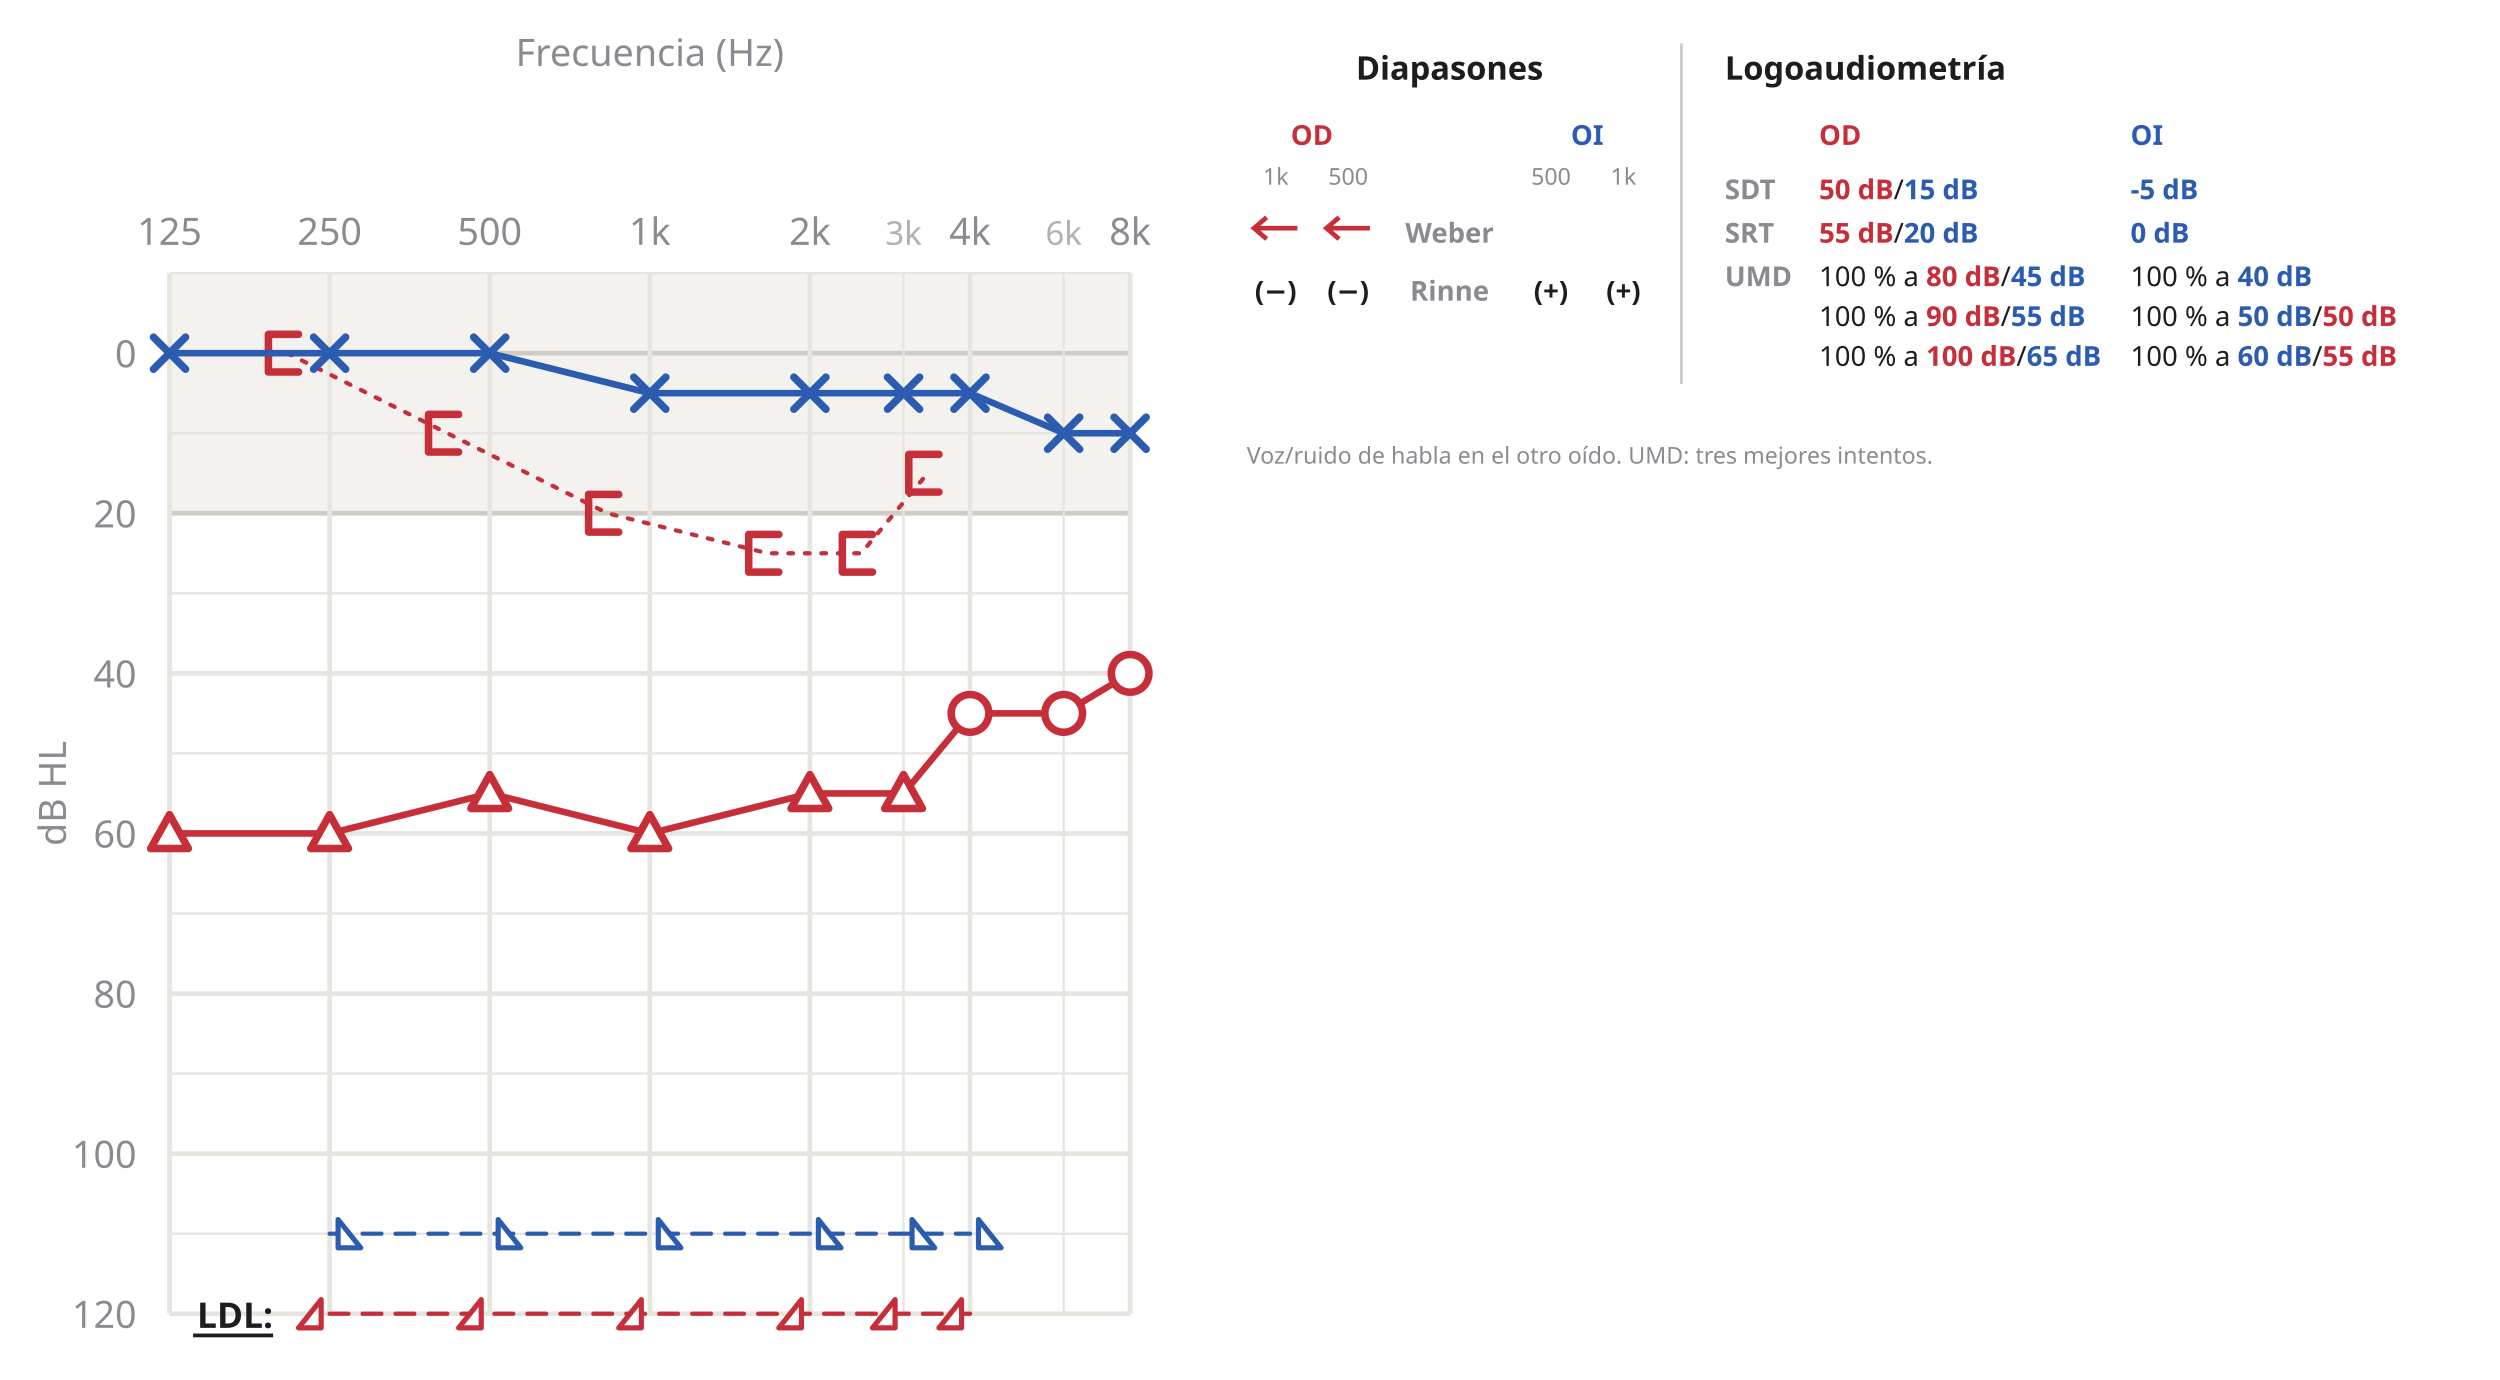
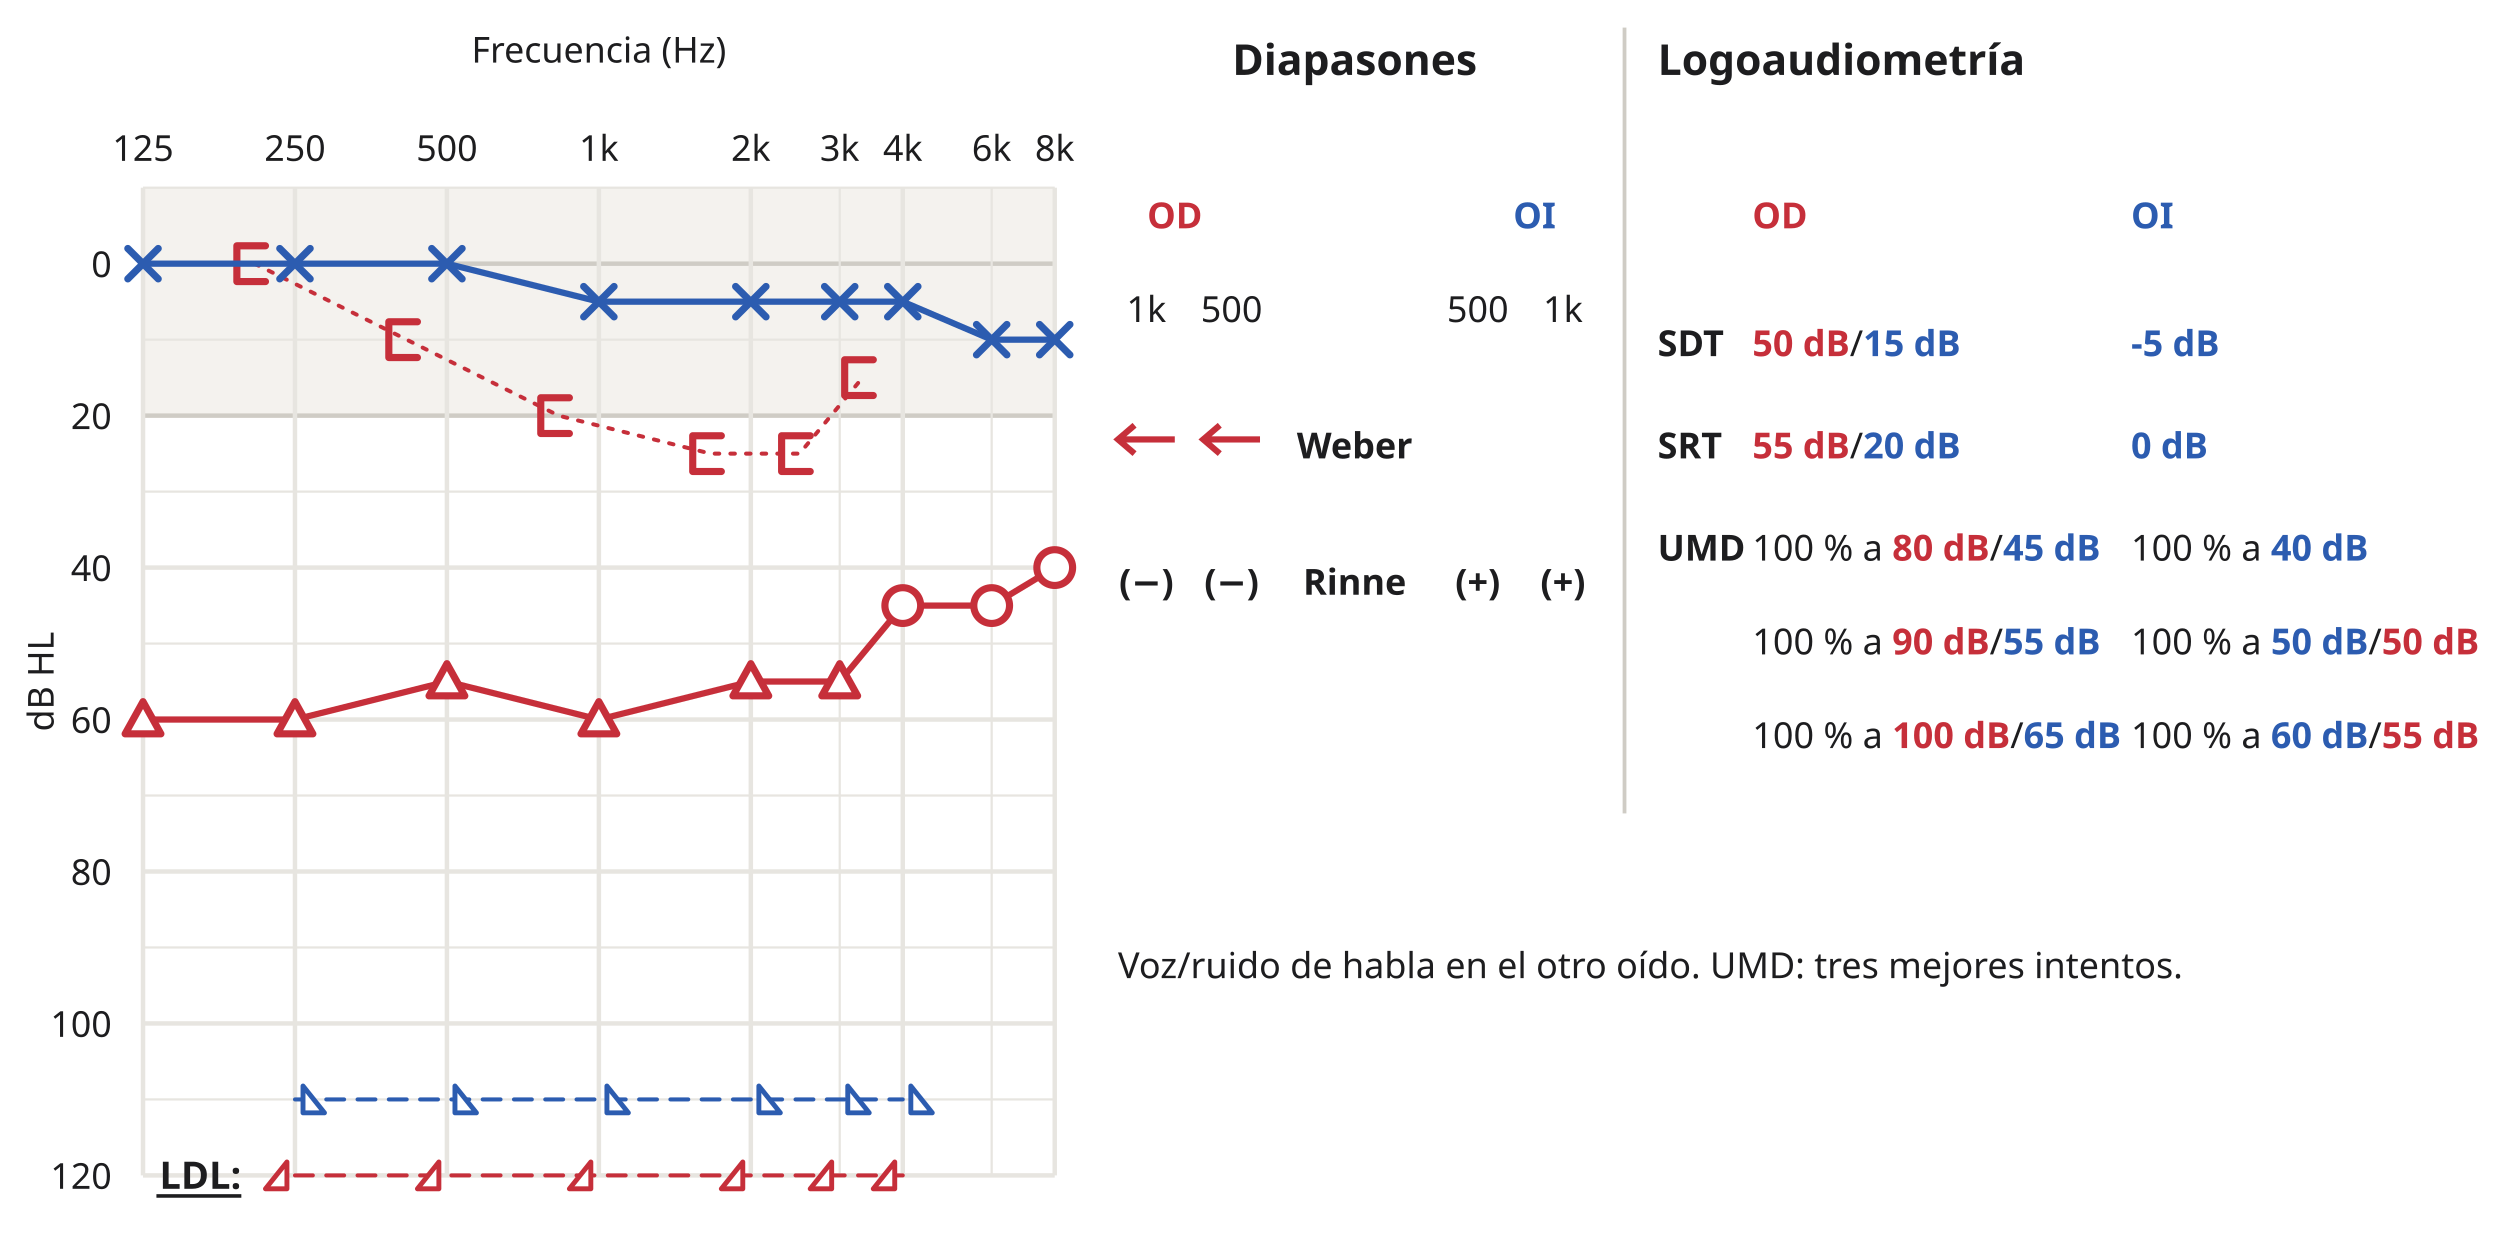
- <svg xmlns="http://www.w3.org/2000/svg" width="690.2" height="380.9" viewBox="0 0 690.2 380.9" font-family="'Plus Jakarta Sans', sans-serif">
+ <svg xmlns="http://www.w3.org/2000/svg" width="727.2" height="360.1" viewBox="0 0 727.2 360.1" font-family="'Plus Jakarta Sans', sans-serif">
  <g transform="scale(1.3)">
    <rect width="100%" height="100%" fill="#ffffff" />
-     <rect x="36" y="58" width="204" height="51" fill="#f4f2ee" stroke="none" stroke-width="0" />
-     <line x1="36" y1="58" x2="240" y2="58" stroke="#e7e5e0" stroke-width="0.5" />
-     <line x1="36" y1="75" x2="240" y2="75" stroke="#cfccc5" stroke-width="1" />
-     <text x="29" y="78" font-size="8" fill="#8a8a90" text-anchor="end" font-weight="400">0</text>
-     <line x1="36" y1="92" x2="240" y2="92" stroke="#e7e5e0" stroke-width="0.5" />
-     <line x1="36" y1="109" x2="240" y2="109" stroke="#cfccc5" stroke-width="1" />
-     <text x="29" y="112" font-size="8" fill="#8a8a90" text-anchor="end" font-weight="400">20</text>
-     <line x1="36" y1="126" x2="240" y2="126" stroke="#e7e5e0" stroke-width="0.5" />
-     <line x1="36" y1="143" x2="240" y2="143" stroke="#e7e5e0" stroke-width="1" />
-     <text x="29" y="146" font-size="8" fill="#8a8a90" text-anchor="end" font-weight="400">40</text>
-     <line x1="36" y1="160" x2="240" y2="160" stroke="#e7e5e0" stroke-width="0.5" />
-     <line x1="36" y1="177" x2="240" y2="177" stroke="#e7e5e0" stroke-width="1" />
-     <text x="29" y="180" font-size="8" fill="#8a8a90" text-anchor="end" font-weight="400">60</text>
-     <line x1="36" y1="194" x2="240" y2="194" stroke="#e7e5e0" stroke-width="0.5" />
-     <line x1="36" y1="211" x2="240" y2="211" stroke="#e7e5e0" stroke-width="1" />
-     <text x="29" y="214" font-size="8" fill="#8a8a90" text-anchor="end" font-weight="400">80</text>
-     <line x1="36" y1="228" x2="240" y2="228" stroke="#e7e5e0" stroke-width="0.5" />
-     <line x1="36" y1="245" x2="240" y2="245" stroke="#e7e5e0" stroke-width="1" />
-     <text x="29" y="248" font-size="8" fill="#8a8a90" text-anchor="end" font-weight="400">100</text>
-     <line x1="36" y1="262" x2="240" y2="262" stroke="#e7e5e0" stroke-width="0.5" />
-     <line x1="36" y1="279" x2="240" y2="279" stroke="#e7e5e0" stroke-width="1" />
-     <text x="29" y="282" font-size="8" fill="#8a8a90" text-anchor="end" font-weight="400">120</text>
-     <line x1="36" y1="58" x2="36" y2="279" stroke="#e7e5e0" stroke-width="1" />
-     <text x="36" y="52" font-size="8" fill="#8a8a90" text-anchor="middle" font-weight="400">125</text>
-     <line x1="70" y1="58" x2="70" y2="279" stroke="#e7e5e0" stroke-width="1" />
-     <text x="70" y="52" font-size="8" fill="#8a8a90" text-anchor="middle" font-weight="400">250</text>
-     <line x1="104" y1="58" x2="104" y2="279" stroke="#e7e5e0" stroke-width="1" />
-     <text x="104" y="52" font-size="8" fill="#8a8a90" text-anchor="middle" font-weight="400">500</text>
-     <line x1="138" y1="58" x2="138" y2="279" stroke="#e7e5e0" stroke-width="1" />
-     <text x="138" y="52" font-size="8" fill="#8a8a90" text-anchor="middle" font-weight="400">1k</text>
-     <line x1="172" y1="58" x2="172" y2="279" stroke="#e7e5e0" stroke-width="1" />
-     <text x="172" y="52" font-size="8" fill="#8a8a90" text-anchor="middle" font-weight="400">2k</text>
-     <line x1="191.89" y1="58" x2="191.89" y2="279" stroke="#e7e5e0" stroke-width="0.5" />
-     <text x="191.89" y="52" font-size="7" fill="#b0b0b5" text-anchor="middle" font-weight="400">3k</text>
-     <line x1="206" y1="58" x2="206" y2="279" stroke="#e7e5e0" stroke-width="1" />
-     <text x="206" y="52" font-size="8" fill="#8a8a90" text-anchor="middle" font-weight="400">4k</text>
-     <line x1="225.89" y1="58" x2="225.89" y2="279" stroke="#e7e5e0" stroke-width="0.5" />
-     <text x="225.89" y="52" font-size="7" fill="#b0b0b5" text-anchor="middle" font-weight="400">6k</text>
-     <line x1="240" y1="58" x2="240" y2="279" stroke="#e7e5e0" stroke-width="1" />
-     <text x="240" y="52" font-size="8" fill="#8a8a90" text-anchor="middle" font-weight="400">8k</text>
-     <path d="M36,177 L70,177 L104,168.5 L138,177 L172,168.5 L191.89,168.5 L206,151.5 L225.89,151.5 L240,143" fill="none" stroke="#c62f3a" stroke-width="1.4" stroke-opacity="1.0" stroke-linejoin="round" stroke-linecap="round" />
-     <path d="M61,75 L95,92 L129,109 L163,117.5 L182.89,117.5 L197,100.5" fill="none" stroke="#c62f3a" stroke-width="0.9" stroke-opacity="1.0" stroke-linejoin="round" stroke-linecap="round" stroke-dasharray="1 2.5" />
-     <path d="M70,279 L104,279 L138,279 L172,279 L191.89,279 L206,279" fill="none" stroke="#c62f3a" stroke-width="0.9" stroke-opacity="1.0" stroke-linejoin="round" stroke-linecap="round" stroke-dasharray="4 3" />
-     <text x="58" y="282" font-size="7.5" fill="#1d1d1f" text-anchor="end" font-weight="700">LDL:</text>
-     <line x1="41" y1="283.6" x2="58" y2="283.6" stroke="#1d1d1f" stroke-width="0.8" />
-     <path d="M68.20,276.00 L68.20,282.00 L63.40,282.00 Z" fill="#ffffff" stroke="#c62f3a" stroke-width="1.1" stroke-linejoin="round" stroke-linecap="round" />
-     <path d="M102.20,276.00 L102.20,282.00 L97.40,282.00 Z" fill="#ffffff" stroke="#c62f3a" stroke-width="1.1" stroke-linejoin="round" stroke-linecap="round" />
-     <path d="M136.20,276.00 L136.20,282.00 L131.40,282.00 Z" fill="#ffffff" stroke="#c62f3a" stroke-width="1.1" stroke-linejoin="round" stroke-linecap="round" />
-     <path d="M170.20,276.00 L170.20,282.00 L165.40,282.00 Z" fill="#ffffff" stroke="#c62f3a" stroke-width="1.1" stroke-linejoin="round" stroke-linecap="round" />
-     <path d="M190.09,276.00 L190.09,282.00 L185.29,282.00 Z" fill="#ffffff" stroke="#c62f3a" stroke-width="1.1" stroke-linejoin="round" stroke-linecap="round" />
-     <path d="M204.20,276.00 L204.20,282.00 L199.40,282.00 Z" fill="#ffffff" stroke="#c62f3a" stroke-width="1.1" stroke-linejoin="round" stroke-linecap="round" />
-     <path d="M36.00,173.00 L32.00,180.20 L40.00,180.20 Z" fill="#ffffff" stroke="#c62f3a" stroke-width="1.6" stroke-linejoin="round" stroke-linecap="round" />
-     <path d="M70.00,173.00 L66.00,180.20 L74.00,180.20 Z" fill="#ffffff" stroke="#c62f3a" stroke-width="1.6" stroke-linejoin="round" stroke-linecap="round" />
-     <path d="M104.00,164.50 L100.00,171.70 L108.00,171.70 Z" fill="#ffffff" stroke="#c62f3a" stroke-width="1.6" stroke-linejoin="round" stroke-linecap="round" />
-     <path d="M138.00,173.00 L134.00,180.20 L142.00,180.20 Z" fill="#ffffff" stroke="#c62f3a" stroke-width="1.6" stroke-linejoin="round" stroke-linecap="round" />
-     <path d="M172.00,164.50 L168.00,171.70 L176.00,171.70 Z" fill="#ffffff" stroke="#c62f3a" stroke-width="1.6" stroke-linejoin="round" stroke-linecap="round" />
-     <path d="M191.89,164.50 L187.89,171.70 L195.89,171.70 Z" fill="#ffffff" stroke="#c62f3a" stroke-width="1.6" stroke-linejoin="round" stroke-linecap="round" />
-     <circle cx="206" cy="151.5" r="4" fill="#ffffff" stroke="#c62f3a" stroke-width="1.6" />
-     <circle cx="225.89" cy="151.5" r="4" fill="#ffffff" stroke="#c62f3a" stroke-width="1.6" />
-     <circle cx="240" cy="143" r="4" fill="#ffffff" stroke="#c62f3a" stroke-width="1.6" />
-     <path d="M63.40,71.00 L57.00,71.00 L57.00,79.00 L63.40,79.00" fill="none" stroke="#c62f3a" stroke-width="1.6" stroke-linejoin="round" stroke-linecap="round" />
-     <path d="M97.40,88.00 L91.00,88.00 L91.00,96.00 L97.40,96.00" fill="none" stroke="#c62f3a" stroke-width="1.6" stroke-linejoin="round" stroke-linecap="round" />
-     <path d="M131.40,105.00 L125.00,105.00 L125.00,113.00 L131.40,113.00" fill="none" stroke="#c62f3a" stroke-width="1.6" stroke-linejoin="round" stroke-linecap="round" />
-     <path d="M165.40,113.50 L159.00,113.50 L159.00,121.50 L165.40,121.50" fill="none" stroke="#c62f3a" stroke-width="1.6" stroke-linejoin="round" stroke-linecap="round" />
-     <path d="M185.29,113.50 L178.89,113.50 L178.89,121.50 L185.29,121.50" fill="none" stroke="#c62f3a" stroke-width="1.6" stroke-linejoin="round" stroke-linecap="round" />
-     <path d="M199.40,96.50 L193.00,96.50 L193.00,104.50 L199.40,104.50" fill="none" stroke="#c62f3a" stroke-width="1.6" stroke-linejoin="round" stroke-linecap="round" />
-     <path d="M36,75 L70,75 L104,75 L138,83.5 L172,83.5 L191.89,83.5 L206,83.5 L225.89,92 L240,92" fill="none" stroke="#2c5cb0" stroke-width="1.4" stroke-opacity="1.0" stroke-linejoin="round" stroke-linecap="round" />
-     <path d="M70,262 L104,262 L138,262 L172,262 L191.89,262 L206,262" fill="none" stroke="#2c5cb0" stroke-width="0.9" stroke-opacity="1.0" stroke-linejoin="round" stroke-linecap="round" stroke-dasharray="4 3" />
-     <path d="M71.80,259.00 L71.80,265.00 L76.60,265.00 Z" fill="#ffffff" stroke="#2c5cb0" stroke-width="1.1" stroke-linejoin="round" stroke-linecap="round" />
-     <path d="M105.80,259.00 L105.80,265.00 L110.60,265.00 Z" fill="#ffffff" stroke="#2c5cb0" stroke-width="1.1" stroke-linejoin="round" stroke-linecap="round" />
-     <path d="M139.80,259.00 L139.80,265.00 L144.60,265.00 Z" fill="#ffffff" stroke="#2c5cb0" stroke-width="1.1" stroke-linejoin="round" stroke-linecap="round" />
-     <path d="M173.80,259.00 L173.80,265.00 L178.60,265.00 Z" fill="#ffffff" stroke="#2c5cb0" stroke-width="1.1" stroke-linejoin="round" stroke-linecap="round" />
-     <path d="M193.69,259.00 L193.69,265.00 L198.49,265.00 Z" fill="#ffffff" stroke="#2c5cb0" stroke-width="1.1" stroke-linejoin="round" stroke-linecap="round" />
-     <path d="M207.80,259.00 L207.80,265.00 L212.60,265.00 Z" fill="#ffffff" stroke="#2c5cb0" stroke-width="1.1" stroke-linejoin="round" stroke-linecap="round" />
-     <path d="M32.60,71.60 L39.40,78.40 M32.60,78.40 L39.40,71.60" fill="none" stroke="#2c5cb0" stroke-width="1.6" stroke-linejoin="round" stroke-linecap="round" />
-     <path d="M66.60,71.60 L73.40,78.40 M66.60,78.40 L73.40,71.60" fill="none" stroke="#2c5cb0" stroke-width="1.6" stroke-linejoin="round" stroke-linecap="round" />
-     <path d="M100.60,71.60 L107.40,78.40 M100.60,78.40 L107.40,71.60" fill="none" stroke="#2c5cb0" stroke-width="1.6" stroke-linejoin="round" stroke-linecap="round" />
-     <path d="M134.60,80.10 L141.40,86.90 M134.60,86.90 L141.40,80.10" fill="none" stroke="#2c5cb0" stroke-width="1.6" stroke-linejoin="round" stroke-linecap="round" />
-     <path d="M168.60,80.10 L175.40,86.90 M168.60,86.90 L175.40,80.10" fill="none" stroke="#2c5cb0" stroke-width="1.6" stroke-linejoin="round" stroke-linecap="round" />
-     <path d="M188.49,80.10 L195.29,86.90 M188.49,86.90 L195.29,80.10" fill="none" stroke="#2c5cb0" stroke-width="1.6" stroke-linejoin="round" stroke-linecap="round" />
-     <path d="M202.60,80.10 L209.40,86.90 M202.60,86.90 L209.40,80.10" fill="none" stroke="#2c5cb0" stroke-width="1.6" stroke-linejoin="round" stroke-linecap="round" />
-     <path d="M222.49,88.60 L229.29,95.40 M222.49,95.40 L229.29,88.60" fill="none" stroke="#2c5cb0" stroke-width="1.6" stroke-linejoin="round" stroke-linecap="round" />
-     <path d="M236.60,88.60 L243.40,95.40 M236.60,95.40 L243.40,88.60" fill="none" stroke="#2c5cb0" stroke-width="1.6" stroke-linejoin="round" stroke-linecap="round" />
-     <text x="14" y="168.5" font-size="8" fill="#8a8a90" text-anchor="middle" font-weight="400" transform="rotate(-90 14 168.5)">dB HL</text>
-     <text x="138" y="14" font-size="8" fill="#8a8a90" text-anchor="middle" font-weight="400">Frecuencia (Hz)</text>
+     <rect x="32" y="42" width="204" height="51" fill="#f4f2ee" stroke="none" stroke-width="0" />
+     <line x1="32" y1="42" x2="236" y2="42" stroke="#e7e5e0" stroke-width="0.5" />
+     <line x1="32" y1="59" x2="236" y2="59" stroke="#cfccc5" stroke-width="1" />
+     <text x="25" y="62" font-size="8" fill="#1d1d1f" text-anchor="end" font-weight="400">0</text>
+     <line x1="32" y1="76" x2="236" y2="76" stroke="#e7e5e0" stroke-width="0.5" />
+     <line x1="32" y1="93" x2="236" y2="93" stroke="#cfccc5" stroke-width="1" />
+     <text x="25" y="96" font-size="8" fill="#1d1d1f" text-anchor="end" font-weight="400">20</text>
+     <line x1="32" y1="110" x2="236" y2="110" stroke="#e7e5e0" stroke-width="0.5" />
+     <line x1="32" y1="127" x2="236" y2="127" stroke="#e7e5e0" stroke-width="1" />
+     <text x="25" y="130" font-size="8" fill="#1d1d1f" text-anchor="end" font-weight="400">40</text>
+     <line x1="32" y1="144" x2="236" y2="144" stroke="#e7e5e0" stroke-width="0.5" />
+     <line x1="32" y1="161" x2="236" y2="161" stroke="#e7e5e0" stroke-width="1" />
+     <text x="25" y="164" font-size="8" fill="#1d1d1f" text-anchor="end" font-weight="400">60</text>
+     <line x1="32" y1="178" x2="236" y2="178" stroke="#e7e5e0" stroke-width="0.5" />
+     <line x1="32" y1="195" x2="236" y2="195" stroke="#e7e5e0" stroke-width="1" />
+     <text x="25" y="198" font-size="8" fill="#1d1d1f" text-anchor="end" font-weight="400">80</text>
+     <line x1="32" y1="212" x2="236" y2="212" stroke="#e7e5e0" stroke-width="0.5" />
+     <line x1="32" y1="229" x2="236" y2="229" stroke="#e7e5e0" stroke-width="1" />
+     <text x="25" y="232" font-size="8" fill="#1d1d1f" text-anchor="end" font-weight="400">100</text>
+     <line x1="32" y1="246" x2="236" y2="246" stroke="#e7e5e0" stroke-width="0.5" />
+     <line x1="32" y1="263" x2="236" y2="263" stroke="#e7e5e0" stroke-width="1" />
+     <text x="25" y="266" font-size="8" fill="#1d1d1f" text-anchor="end" font-weight="400">120</text>
+     <line x1="32" y1="42" x2="32" y2="263" stroke="#e7e5e0" stroke-width="1" />
+     <text x="32" y="36" font-size="8" fill="#1d1d1f" text-anchor="middle" font-weight="400">125</text>
+     <line x1="66" y1="42" x2="66" y2="263" stroke="#e7e5e0" stroke-width="1" />
+     <text x="66" y="36" font-size="8" fill="#1d1d1f" text-anchor="middle" font-weight="400">250</text>
+     <line x1="100" y1="42" x2="100" y2="263" stroke="#e7e5e0" stroke-width="1" />
+     <text x="100" y="36" font-size="8" fill="#1d1d1f" text-anchor="middle" font-weight="400">500</text>
+     <line x1="134" y1="42" x2="134" y2="263" stroke="#e7e5e0" stroke-width="1" />
+     <text x="134" y="36" font-size="8" fill="#1d1d1f" text-anchor="middle" font-weight="400">1k</text>
+     <line x1="168" y1="42" x2="168" y2="263" stroke="#e7e5e0" stroke-width="1" />
+     <text x="168" y="36" font-size="8" fill="#1d1d1f" text-anchor="middle" font-weight="400">2k</text>
+     <line x1="187.89" y1="42" x2="187.89" y2="263" stroke="#e7e5e0" stroke-width="0.5" />
+     <text x="187.89" y="36" font-size="8" fill="#1d1d1f" text-anchor="middle" font-weight="400">3k</text>
+     <line x1="202" y1="42" x2="202" y2="263" stroke="#e7e5e0" stroke-width="1" />
+     <text x="202" y="36" font-size="8" fill="#1d1d1f" text-anchor="middle" font-weight="400">4k</text>
+     <line x1="221.89" y1="42" x2="221.89" y2="263" stroke="#e7e5e0" stroke-width="0.5" />
+     <text x="221.89" y="36" font-size="8" fill="#1d1d1f" text-anchor="middle" font-weight="400">6k</text>
+     <line x1="236" y1="42" x2="236" y2="263" stroke="#e7e5e0" stroke-width="1" />
+     <text x="236" y="36" font-size="8" fill="#1d1d1f" text-anchor="middle" font-weight="400">8k</text>
+     <path d="M32,161 L66,161 L100,152.5 L134,161 L168,152.5 L187.89,152.5 L202,135.5 L221.89,135.5 L236,127" fill="none" stroke="#c62f3a" stroke-width="1.4" stroke-opacity="1.0" stroke-linejoin="round" stroke-linecap="round" />
+     <path d="M57,59 L91,76 L125,93 L159,101.5 L178.89,101.5 L193,84.5" fill="none" stroke="#c62f3a" stroke-width="0.9" stroke-opacity="1.0" stroke-linejoin="round" stroke-linecap="round" stroke-dasharray="1 2.5" />
+     <path d="M66,263 L100,263 L134,263 L168,263 L187.89,263 L202,263" fill="none" stroke="#c62f3a" stroke-width="0.9" stroke-opacity="1.0" stroke-linejoin="round" stroke-linecap="round" stroke-dasharray="4 3" />
+     <text x="54" y="266" font-size="8.5" fill="#1d1d1f" text-anchor="end" font-weight="700">LDL:</text>
+     <line x1="35" y1="267.6" x2="54" y2="267.6" stroke="#1d1d1f" stroke-width="0.8" />
+     <path d="M64.20,260.00 L64.20,266.00 L59.40,266.00 Z" fill="#ffffff" stroke="#c62f3a" stroke-width="1.1" stroke-linejoin="round" stroke-linecap="round" />
+     <path d="M98.20,260.00 L98.20,266.00 L93.40,266.00 Z" fill="#ffffff" stroke="#c62f3a" stroke-width="1.1" stroke-linejoin="round" stroke-linecap="round" />
+     <path d="M132.20,260.00 L132.20,266.00 L127.40,266.00 Z" fill="#ffffff" stroke="#c62f3a" stroke-width="1.1" stroke-linejoin="round" stroke-linecap="round" />
+     <path d="M166.20,260.00 L166.20,266.00 L161.40,266.00 Z" fill="#ffffff" stroke="#c62f3a" stroke-width="1.1" stroke-linejoin="round" stroke-linecap="round" />
+     <path d="M186.09,260.00 L186.09,266.00 L181.29,266.00 Z" fill="#ffffff" stroke="#c62f3a" stroke-width="1.1" stroke-linejoin="round" stroke-linecap="round" />
+     <path d="M200.20,260.00 L200.20,266.00 L195.40,266.00 Z" fill="#ffffff" stroke="#c62f3a" stroke-width="1.1" stroke-linejoin="round" stroke-linecap="round" />
+     <path d="M32.00,157.00 L28.00,164.20 L36.00,164.20 Z" fill="#ffffff" stroke="#c62f3a" stroke-width="1.6" stroke-linejoin="round" stroke-linecap="round" />
+     <path d="M66.00,157.00 L62.00,164.20 L70.00,164.20 Z" fill="#ffffff" stroke="#c62f3a" stroke-width="1.6" stroke-linejoin="round" stroke-linecap="round" />
+     <path d="M100.00,148.50 L96.00,155.70 L104.00,155.70 Z" fill="#ffffff" stroke="#c62f3a" stroke-width="1.6" stroke-linejoin="round" stroke-linecap="round" />
+     <path d="M134.00,157.00 L130.00,164.20 L138.00,164.20 Z" fill="#ffffff" stroke="#c62f3a" stroke-width="1.6" stroke-linejoin="round" stroke-linecap="round" />
+     <path d="M168.00,148.50 L164.00,155.70 L172.00,155.70 Z" fill="#ffffff" stroke="#c62f3a" stroke-width="1.6" stroke-linejoin="round" stroke-linecap="round" />
+     <path d="M187.89,148.50 L183.89,155.70 L191.89,155.70 Z" fill="#ffffff" stroke="#c62f3a" stroke-width="1.6" stroke-linejoin="round" stroke-linecap="round" />
+     <circle cx="202" cy="135.5" r="4" fill="#ffffff" stroke="#c62f3a" stroke-width="1.6" />
+     <circle cx="221.89" cy="135.5" r="4" fill="#ffffff" stroke="#c62f3a" stroke-width="1.6" />
+     <circle cx="236" cy="127" r="4" fill="#ffffff" stroke="#c62f3a" stroke-width="1.6" />
+     <path d="M59.40,55.00 L53.00,55.00 L53.00,63.00 L59.40,63.00" fill="none" stroke="#c62f3a" stroke-width="1.6" stroke-linejoin="round" stroke-linecap="round" />
+     <path d="M93.40,72.00 L87.00,72.00 L87.00,80.00 L93.40,80.00" fill="none" stroke="#c62f3a" stroke-width="1.6" stroke-linejoin="round" stroke-linecap="round" />
+     <path d="M127.40,89.00 L121.00,89.00 L121.00,97.00 L127.40,97.00" fill="none" stroke="#c62f3a" stroke-width="1.6" stroke-linejoin="round" stroke-linecap="round" />
+     <path d="M161.40,97.50 L155.00,97.50 L155.00,105.50 L161.40,105.50" fill="none" stroke="#c62f3a" stroke-width="1.6" stroke-linejoin="round" stroke-linecap="round" />
+     <path d="M181.29,97.50 L174.89,97.50 L174.89,105.50 L181.29,105.50" fill="none" stroke="#c62f3a" stroke-width="1.6" stroke-linejoin="round" stroke-linecap="round" />
+     <path d="M195.40,80.50 L189.00,80.50 L189.00,88.50 L195.40,88.50" fill="none" stroke="#c62f3a" stroke-width="1.6" stroke-linejoin="round" stroke-linecap="round" />
+     <path d="M32,59 L66,59 L100,59 L134,67.5 L168,67.5 L187.89,67.5 L202,67.5 L221.89,76 L236,76" fill="none" stroke="#2c5cb0" stroke-width="1.4" stroke-opacity="1.0" stroke-linejoin="round" stroke-linecap="round" />
+     <path d="M66,246 L100,246 L134,246 L168,246 L187.89,246 L202,246" fill="none" stroke="#2c5cb0" stroke-width="0.9" stroke-opacity="1.0" stroke-linejoin="round" stroke-linecap="round" stroke-dasharray="4 3" />
+     <path d="M67.80,243.00 L67.80,249.00 L72.60,249.00 Z" fill="#ffffff" stroke="#2c5cb0" stroke-width="1.1" stroke-linejoin="round" stroke-linecap="round" />
+     <path d="M101.80,243.00 L101.80,249.00 L106.60,249.00 Z" fill="#ffffff" stroke="#2c5cb0" stroke-width="1.1" stroke-linejoin="round" stroke-linecap="round" />
+     <path d="M135.80,243.00 L135.80,249.00 L140.60,249.00 Z" fill="#ffffff" stroke="#2c5cb0" stroke-width="1.1" stroke-linejoin="round" stroke-linecap="round" />
+     <path d="M169.80,243.00 L169.80,249.00 L174.60,249.00 Z" fill="#ffffff" stroke="#2c5cb0" stroke-width="1.1" stroke-linejoin="round" stroke-linecap="round" />
+     <path d="M189.69,243.00 L189.69,249.00 L194.49,249.00 Z" fill="#ffffff" stroke="#2c5cb0" stroke-width="1.1" stroke-linejoin="round" stroke-linecap="round" />
+     <path d="M203.80,243.00 L203.80,249.00 L208.60,249.00 Z" fill="#ffffff" stroke="#2c5cb0" stroke-width="1.1" stroke-linejoin="round" stroke-linecap="round" />
+     <path d="M28.60,55.60 L35.40,62.40 M28.60,62.40 L35.40,55.60" fill="none" stroke="#2c5cb0" stroke-width="1.6" stroke-linejoin="round" stroke-linecap="round" />
+     <path d="M62.60,55.60 L69.40,62.40 M62.60,62.40 L69.40,55.60" fill="none" stroke="#2c5cb0" stroke-width="1.6" stroke-linejoin="round" stroke-linecap="round" />
+     <path d="M96.60,55.60 L103.40,62.40 M96.60,62.40 L103.40,55.60" fill="none" stroke="#2c5cb0" stroke-width="1.6" stroke-linejoin="round" stroke-linecap="round" />
+     <path d="M130.60,64.10 L137.40,70.90 M130.60,70.90 L137.40,64.10" fill="none" stroke="#2c5cb0" stroke-width="1.6" stroke-linejoin="round" stroke-linecap="round" />
+     <path d="M164.60,64.10 L171.40,70.90 M164.60,70.90 L171.40,64.10" fill="none" stroke="#2c5cb0" stroke-width="1.6" stroke-linejoin="round" stroke-linecap="round" />
+     <path d="M184.49,64.10 L191.29,70.90 M184.49,70.90 L191.29,64.10" fill="none" stroke="#2c5cb0" stroke-width="1.6" stroke-linejoin="round" stroke-linecap="round" />
+     <path d="M198.60,64.10 L205.40,70.90 M198.60,70.90 L205.40,64.10" fill="none" stroke="#2c5cb0" stroke-width="1.6" stroke-linejoin="round" stroke-linecap="round" />
+     <path d="M218.49,72.60 L225.29,79.40 M218.49,79.40 L225.29,72.60" fill="none" stroke="#2c5cb0" stroke-width="1.6" stroke-linejoin="round" stroke-linecap="round" />
+     <path d="M232.60,72.60 L239.40,79.40 M232.60,79.40 L239.40,72.60" fill="none" stroke="#2c5cb0" stroke-width="1.6" stroke-linejoin="round" stroke-linecap="round" />
+     <text x="12" y="152.5" font-size="8" fill="#1d1d1f" text-anchor="middle" font-weight="400" transform="rotate(-90 12 152.5)">dB HL</text>
+     <text x="134" y="14" font-size="8" fill="#1d1d1f" text-anchor="middle" font-weight="400">Frecuencia (Hz)</text>
  </g>
-   <text x="400.2" y="22.0" font-size="9" fill="#1d1d1f" font-weight="700" text-anchor="middle">Diapasones</text>
-   <text x="362.2" y="40.0" font-size="7.6" fill="#c62f3a" font-weight="700" text-anchor="middle">OD</text>
-   <text x="438.2" y="40.0" font-size="7.6" fill="#2c5cb0" font-weight="700" text-anchor="middle">OI</text>
-   <text x="352.2" y="51.0" font-size="6.4" fill="#8a8a90" font-weight="400" text-anchor="middle">1k</text>
-   <text x="372.2" y="51.0" font-size="6.4" fill="#8a8a90" font-weight="400" text-anchor="middle">500</text>
-   <text x="428.2" y="51.0" font-size="6.4" fill="#8a8a90" font-weight="400" text-anchor="middle">500</text>
-   <text x="448.2" y="51.0" font-size="6.4" fill="#8a8a90" font-weight="400" text-anchor="middle">1k</text>
-   <text x="400.2" y="67.0" font-size="7.6" fill="#8a8a90" font-weight="600" text-anchor="middle">Weber</text>
-   <path d="M358.2,63.0 L346.2,63.0 M349.7,60.0 L346.2,63.0 L349.7,66.0" fill="none" stroke="#c62f3a" stroke-width="1.3" />
-   <path d="M378.2,63.0 L366.2,63.0 M369.7,60.0 L366.2,63.0 L369.7,66.0" fill="none" stroke="#c62f3a" stroke-width="1.3" />
-   <text x="400.2" y="83.0" font-size="7.6" fill="#8a8a90" font-weight="600" text-anchor="middle">Rinne</text>
-   <text x="352.2" y="83.0" font-size="7.6" fill="#1d1d1f" font-weight="600" text-anchor="middle">(−)</text>
-   <text x="372.2" y="83.0" font-size="7.6" fill="#1d1d1f" font-weight="600" text-anchor="middle">(−)</text>
-   <text x="428.2" y="83.0" font-size="7.6" fill="#1d1d1f" font-weight="600" text-anchor="middle">(+)</text>
-   <text x="448.2" y="83.0" font-size="7.6" fill="#1d1d1f" font-weight="600" text-anchor="middle">(+)</text>
-   <text x="476.2" y="22.0" font-size="9" fill="#1d1d1f" font-weight="700" text-anchor="start">Logoaudiometría</text>
-   <text x="502.2" y="40.0" font-size="7.6" fill="#c62f3a" font-weight="700" text-anchor="start">OD</text>
-   <text x="588.2" y="40.0" font-size="7.6" fill="#2c5cb0" font-weight="700" text-anchor="start">OI</text>
-   <text x="476.2" y="55.0" font-size="7.6" fill="#8a8a90" font-weight="600" text-anchor="start">SDT</text>
-   <text x="502.2" y="55.0" font-size="7.6" fill="#1d1d1f" font-weight="400" text-anchor="start">
-     <tspan fill="#c62f3a" font-weight="600">50 dB</tspan>/<tspan fill="#2c5cb0" font-weight="600">15 dB</tspan>
-   </text>
-   <text x="588.2" y="55.0" font-size="7.6" fill="#1d1d1f" font-weight="400" text-anchor="start">
-     <tspan fill="#2c5cb0" font-weight="600">-5 dB</tspan>
-   </text>
-   <text x="476.2" y="67.0" font-size="7.6" fill="#8a8a90" font-weight="600" text-anchor="start">SRT</text>
-   <text x="502.2" y="67.0" font-size="7.6" fill="#1d1d1f" font-weight="400" text-anchor="start">
-     <tspan fill="#c62f3a" font-weight="600">55 dB</tspan>/<tspan fill="#2c5cb0" font-weight="600">20 dB</tspan>
-   </text>
-   <text x="588.2" y="67.0" font-size="7.6" fill="#1d1d1f" font-weight="400" text-anchor="start">
-     <tspan fill="#2c5cb0" font-weight="600">0 dB</tspan>
-   </text>
-   <text x="476.2" y="79.0" font-size="7.6" fill="#8a8a90" font-weight="600" text-anchor="start">UMD</text>
-   <text x="502.2" y="79.0" font-size="7.6" fill="#1d1d1f" font-weight="400" text-anchor="start">100 % a <tspan fill="#c62f3a" font-weight="600">80 dB</tspan>/<tspan fill="#2c5cb0" font-weight="600">45 dB</tspan>
-   </text>
-   <text x="588.2" y="79.0" font-size="7.6" fill="#1d1d1f" font-weight="400" text-anchor="start">100 % a <tspan fill="#2c5cb0" font-weight="600">40 dB</tspan>
-   </text>
-   <text x="502.2" y="90.0" font-size="7.6" fill="#1d1d1f" font-weight="400" text-anchor="start">100 % a <tspan fill="#c62f3a" font-weight="600">90 dB</tspan>/<tspan fill="#2c5cb0" font-weight="600">55 dB</tspan>
-   </text>
-   <text x="588.2" y="90.0" font-size="7.6" fill="#1d1d1f" font-weight="400" text-anchor="start">100 % a <tspan fill="#2c5cb0" font-weight="600">50 dB</tspan>/<tspan fill="#c62f3a" font-weight="600">50 dB</tspan>
-   </text>
-   <text x="502.2" y="101.0" font-size="7.6" fill="#1d1d1f" font-weight="400" text-anchor="start">100 % a <tspan fill="#c62f3a" font-weight="600">100 dB</tspan>/<tspan fill="#2c5cb0" font-weight="600">65 dB</tspan>
-   </text>
-   <text x="588.2" y="101.0" font-size="7.6" fill="#1d1d1f" font-weight="400" text-anchor="start">100 % a <tspan fill="#2c5cb0" font-weight="600">60 dB</tspan>/<tspan fill="#c62f3a" font-weight="600">55 dB</tspan>
-   </text>
-   <line x1="464.2" y1="12.0" x2="464.2" y2="106.0" stroke="#cfccc5" stroke-width="0.8" />
-   <text x="344.2" y="128.0" font-size="6.4" fill="#8a8a90" font-weight="400" text-anchor="start">Voz/ruido de habla en el otro oído. UMD: tres mejores intentos.</text>
+   <g transform="translate(325.2,-8.5) scale(1.377)">
+     <text x="50.0" y="22.0" font-size="9" fill="#1d1d1f" font-weight="700" text-anchor="middle">Diapasones</text>
+     <text x="12.0" y="54.4" font-size="7.6" fill="#c62f3a" font-weight="700" text-anchor="middle">OD</text>
+     <text x="88.0" y="54.4" font-size="7.6" fill="#2c5cb0" font-weight="700" text-anchor="middle">OI</text>
+     <text x="6.0" y="74.2" font-size="7.6" fill="#1d1d1f" font-weight="400" text-anchor="middle">1k</text>
+     <text x="24.0" y="74.2" font-size="7.6" fill="#1d1d1f" font-weight="400" text-anchor="middle">500</text>
+     <text x="76.0" y="74.2" font-size="7.6" fill="#1d1d1f" font-weight="400" text-anchor="middle">500</text>
+     <text x="94.0" y="74.2" font-size="7.6" fill="#1d1d1f" font-weight="400" text-anchor="middle">1k</text>
+     <text x="50.0" y="103.0" font-size="7.6" fill="#1d1d1f" font-weight="600" text-anchor="middle">Weber</text>
+     <path d="M12.0,99.0 L0.0,99.0 M3.5,96.0 L0.0,99.0 L3.5,102.0" fill="none" stroke="#c62f3a" stroke-width="1.3" />
+     <path d="M30.0,99.0 L18.0,99.0 M21.5,96.0 L18.0,99.0 L21.5,102.0" fill="none" stroke="#c62f3a" stroke-width="1.3" />
+     <text x="50.0" y="131.8" font-size="7.6" fill="#1d1d1f" font-weight="600" text-anchor="middle">Rinne</text>
+     <text x="6.0" y="131.8" font-size="7.6" fill="#1d1d1f" font-weight="600" text-anchor="middle">(−)</text>
+     <text x="24.0" y="131.8" font-size="7.6" fill="#1d1d1f" font-weight="600" text-anchor="middle">(−)</text>
+     <text x="76.0" y="131.8" font-size="7.6" fill="#1d1d1f" font-weight="600" text-anchor="middle">(+)</text>
+     <text x="94.0" y="131.8" font-size="7.6" fill="#1d1d1f" font-weight="600" text-anchor="middle">(+)</text>
+     <text x="114.0" y="22.0" font-size="9" fill="#1d1d1f" font-weight="700" text-anchor="start">Logoaudiometría</text>
+     <text x="134.0" y="54.4" font-size="7.6" fill="#c62f3a" font-weight="700" text-anchor="start">OD</text>
+     <text x="214.0" y="54.4" font-size="7.6" fill="#2c5cb0" font-weight="700" text-anchor="start">OI</text>
+     <text x="114.0" y="81.4" font-size="7.6" fill="#1d1d1f" font-weight="600" text-anchor="start">SDT</text>
+     <text x="134.0" y="81.4" font-size="7.6" fill="#1d1d1f" font-weight="400" text-anchor="start">
+       <tspan fill="#c62f3a" font-weight="600">50 dB</tspan>/<tspan fill="#2c5cb0" font-weight="600">15 dB</tspan>
+     </text>
+     <text x="214.0" y="81.4" font-size="7.6" fill="#1d1d1f" font-weight="400" text-anchor="start">
+       <tspan fill="#2c5cb0" font-weight="600">-5 dB</tspan>
+     </text>
+     <text x="114.0" y="103.0" font-size="7.6" fill="#1d1d1f" font-weight="600" text-anchor="start">SRT</text>
+     <text x="134.0" y="103.0" font-size="7.6" fill="#1d1d1f" font-weight="400" text-anchor="start">
+       <tspan fill="#c62f3a" font-weight="600">55 dB</tspan>/<tspan fill="#2c5cb0" font-weight="600">20 dB</tspan>
+     </text>
+     <text x="214.0" y="103.0" font-size="7.6" fill="#1d1d1f" font-weight="400" text-anchor="start">
+       <tspan fill="#2c5cb0" font-weight="600">0 dB</tspan>
+     </text>
+     <text x="114.0" y="124.6" font-size="7.6" fill="#1d1d1f" font-weight="600" text-anchor="start">UMD</text>
+     <text x="134.0" y="124.6" font-size="7.6" fill="#1d1d1f" font-weight="400" text-anchor="start">100 % a <tspan fill="#c62f3a" font-weight="600">80 dB</tspan>/<tspan fill="#2c5cb0" font-weight="600">45 dB</tspan>
+     </text>
+     <text x="214.0" y="124.6" font-size="7.6" fill="#1d1d1f" font-weight="400" text-anchor="start">100 % a <tspan fill="#2c5cb0" font-weight="600">40 dB</tspan>
+     </text>
+     <text x="134.0" y="144.4" font-size="7.6" fill="#1d1d1f" font-weight="400" text-anchor="start">100 % a <tspan fill="#c62f3a" font-weight="600">90 dB</tspan>/<tspan fill="#2c5cb0" font-weight="600">55 dB</tspan>
+     </text>
+     <text x="214.0" y="144.4" font-size="7.6" fill="#1d1d1f" font-weight="400" text-anchor="start">100 % a <tspan fill="#2c5cb0" font-weight="600">50 dB</tspan>/<tspan fill="#c62f3a" font-weight="600">50 dB</tspan>
+     </text>
+     <text x="134.0" y="164.2" font-size="7.6" fill="#1d1d1f" font-weight="400" text-anchor="start">100 % a <tspan fill="#c62f3a" font-weight="600">100 dB</tspan>/<tspan fill="#2c5cb0" font-weight="600">65 dB</tspan>
+     </text>
+     <text x="214.0" y="164.2" font-size="7.6" fill="#1d1d1f" font-weight="400" text-anchor="start">100 % a <tspan fill="#2c5cb0" font-weight="600">60 dB</tspan>/<tspan fill="#c62f3a" font-weight="600">55 dB</tspan>
+     </text>
+     <line x1="107.0" y1="12.0" x2="107.0" y2="178.0" stroke="#cfccc5" stroke-width="0.8" />
+     <text x="0.0" y="212.8" font-size="7.6" fill="#1d1d1f" font-weight="400" text-anchor="start">Voz/ruido de habla en el otro oído. UMD: tres mejores intentos.</text>
+   </g>
</svg>
